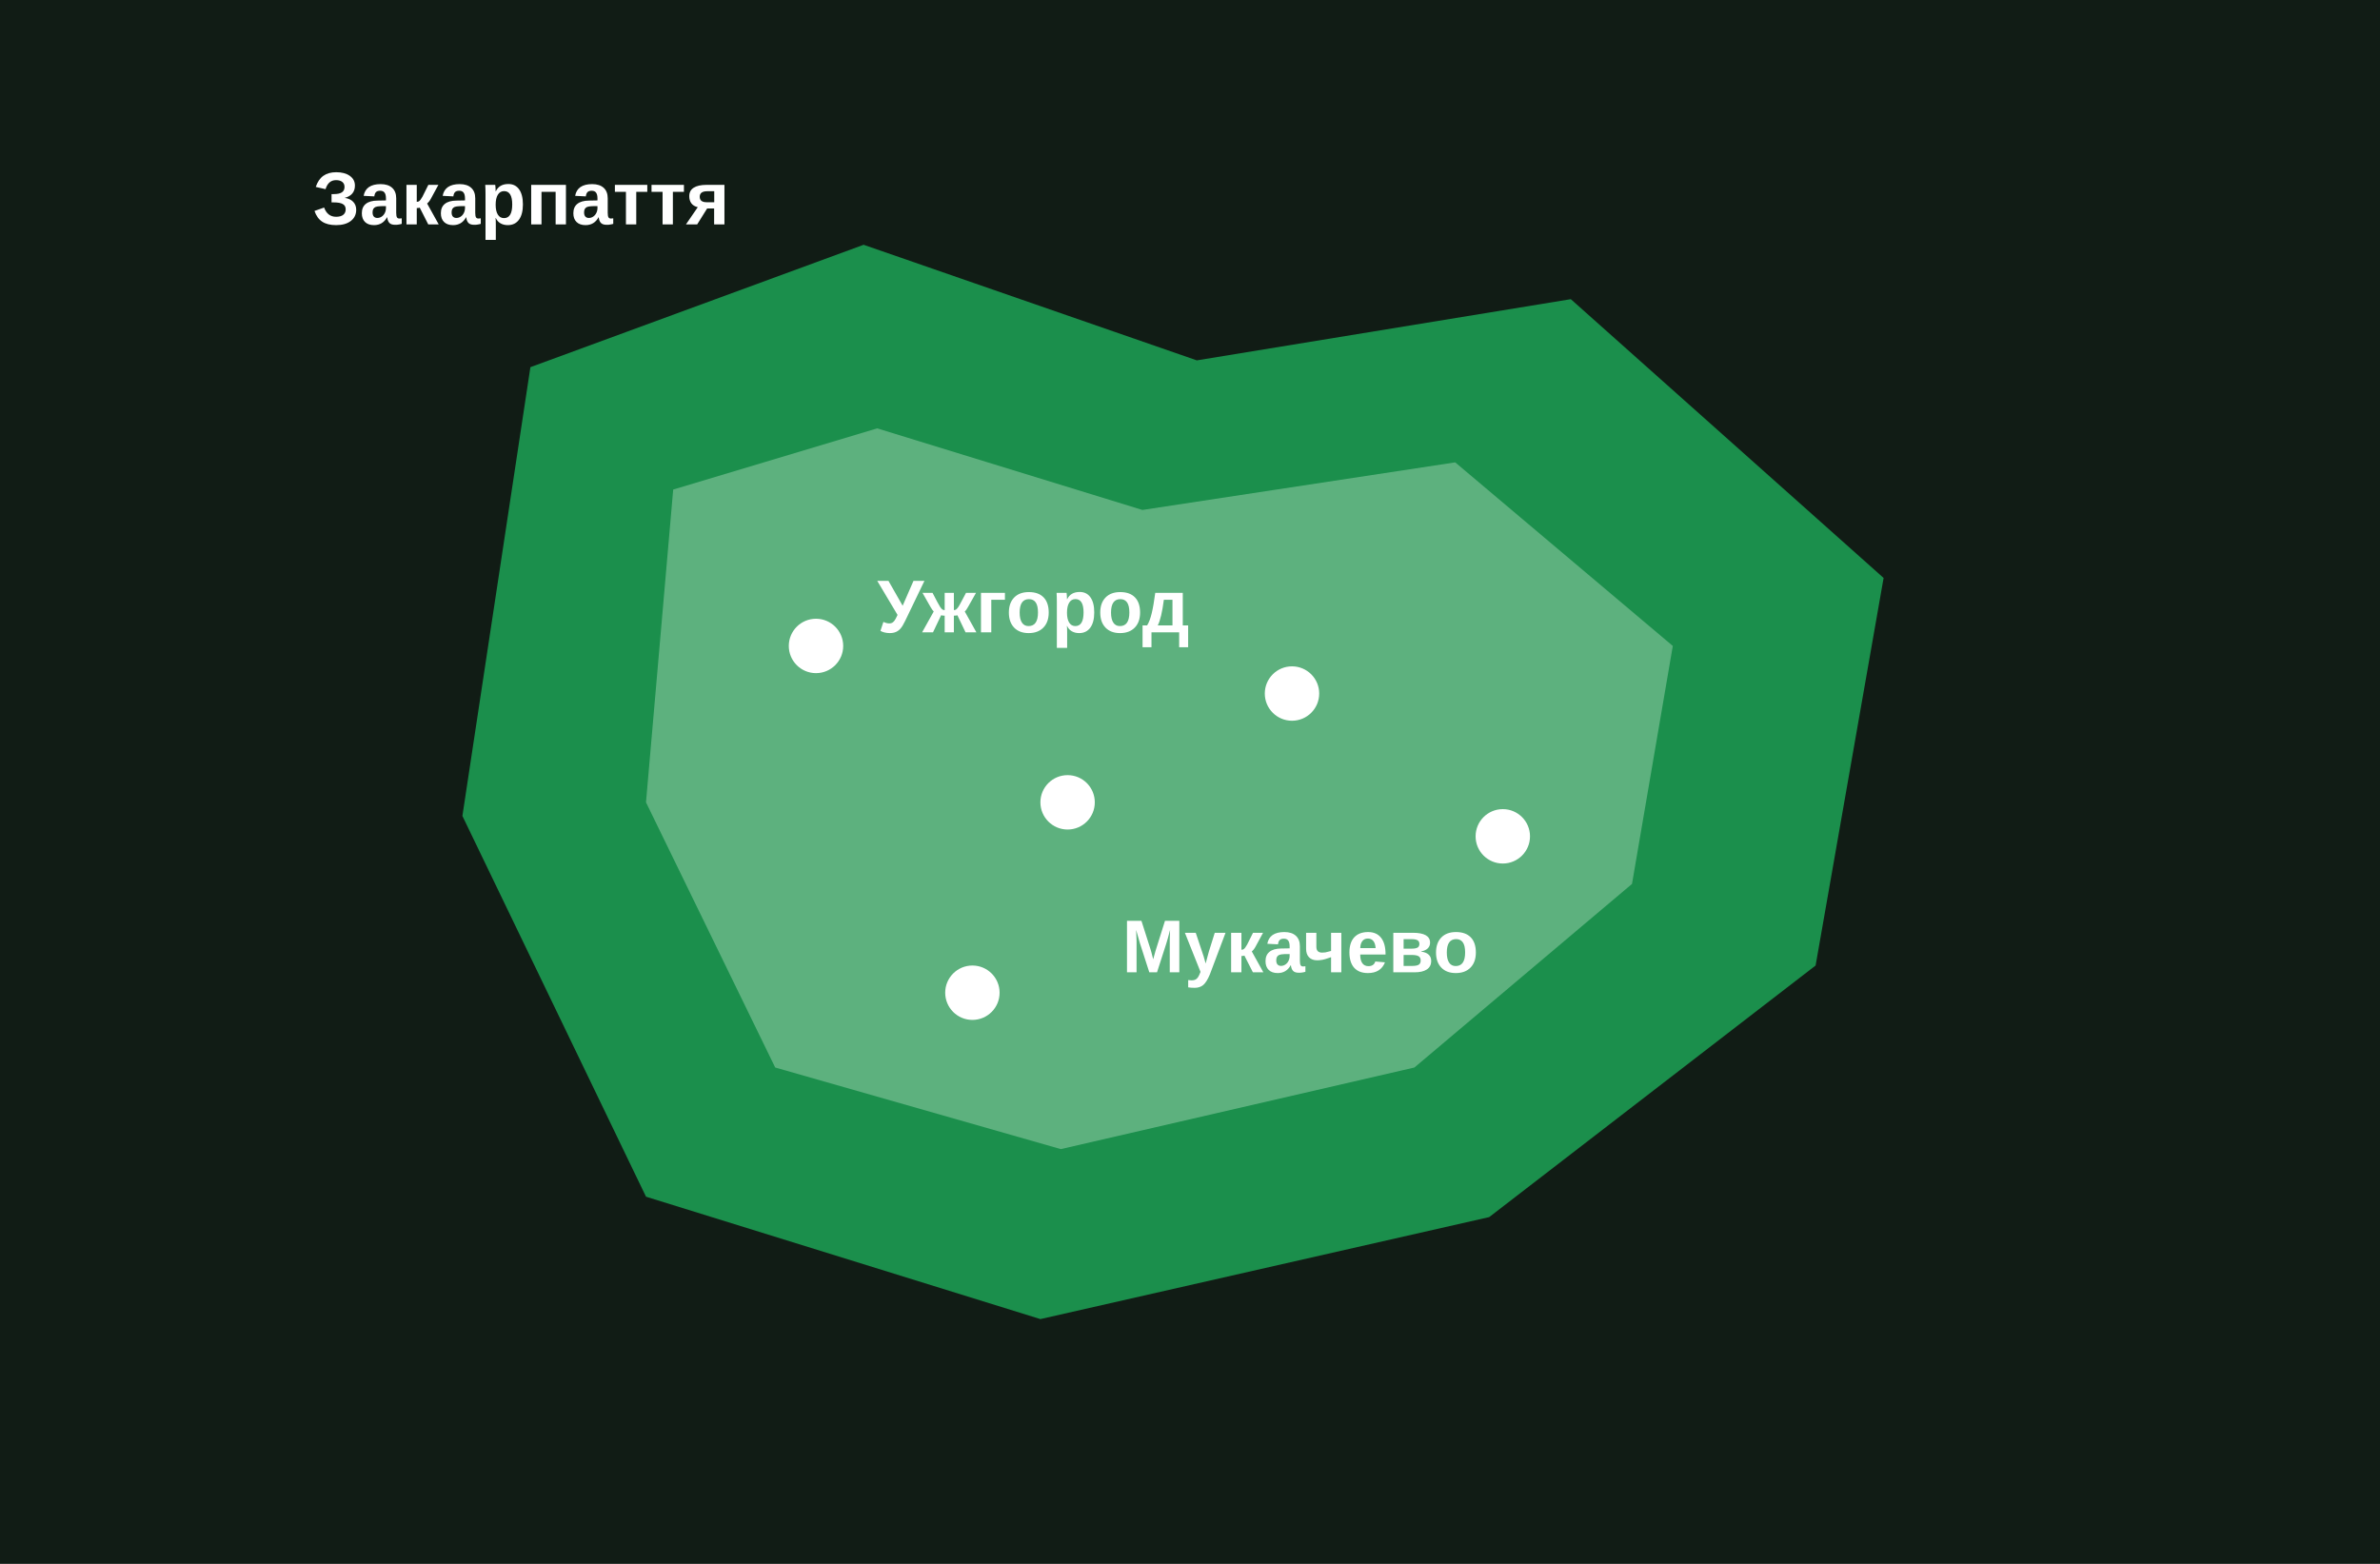
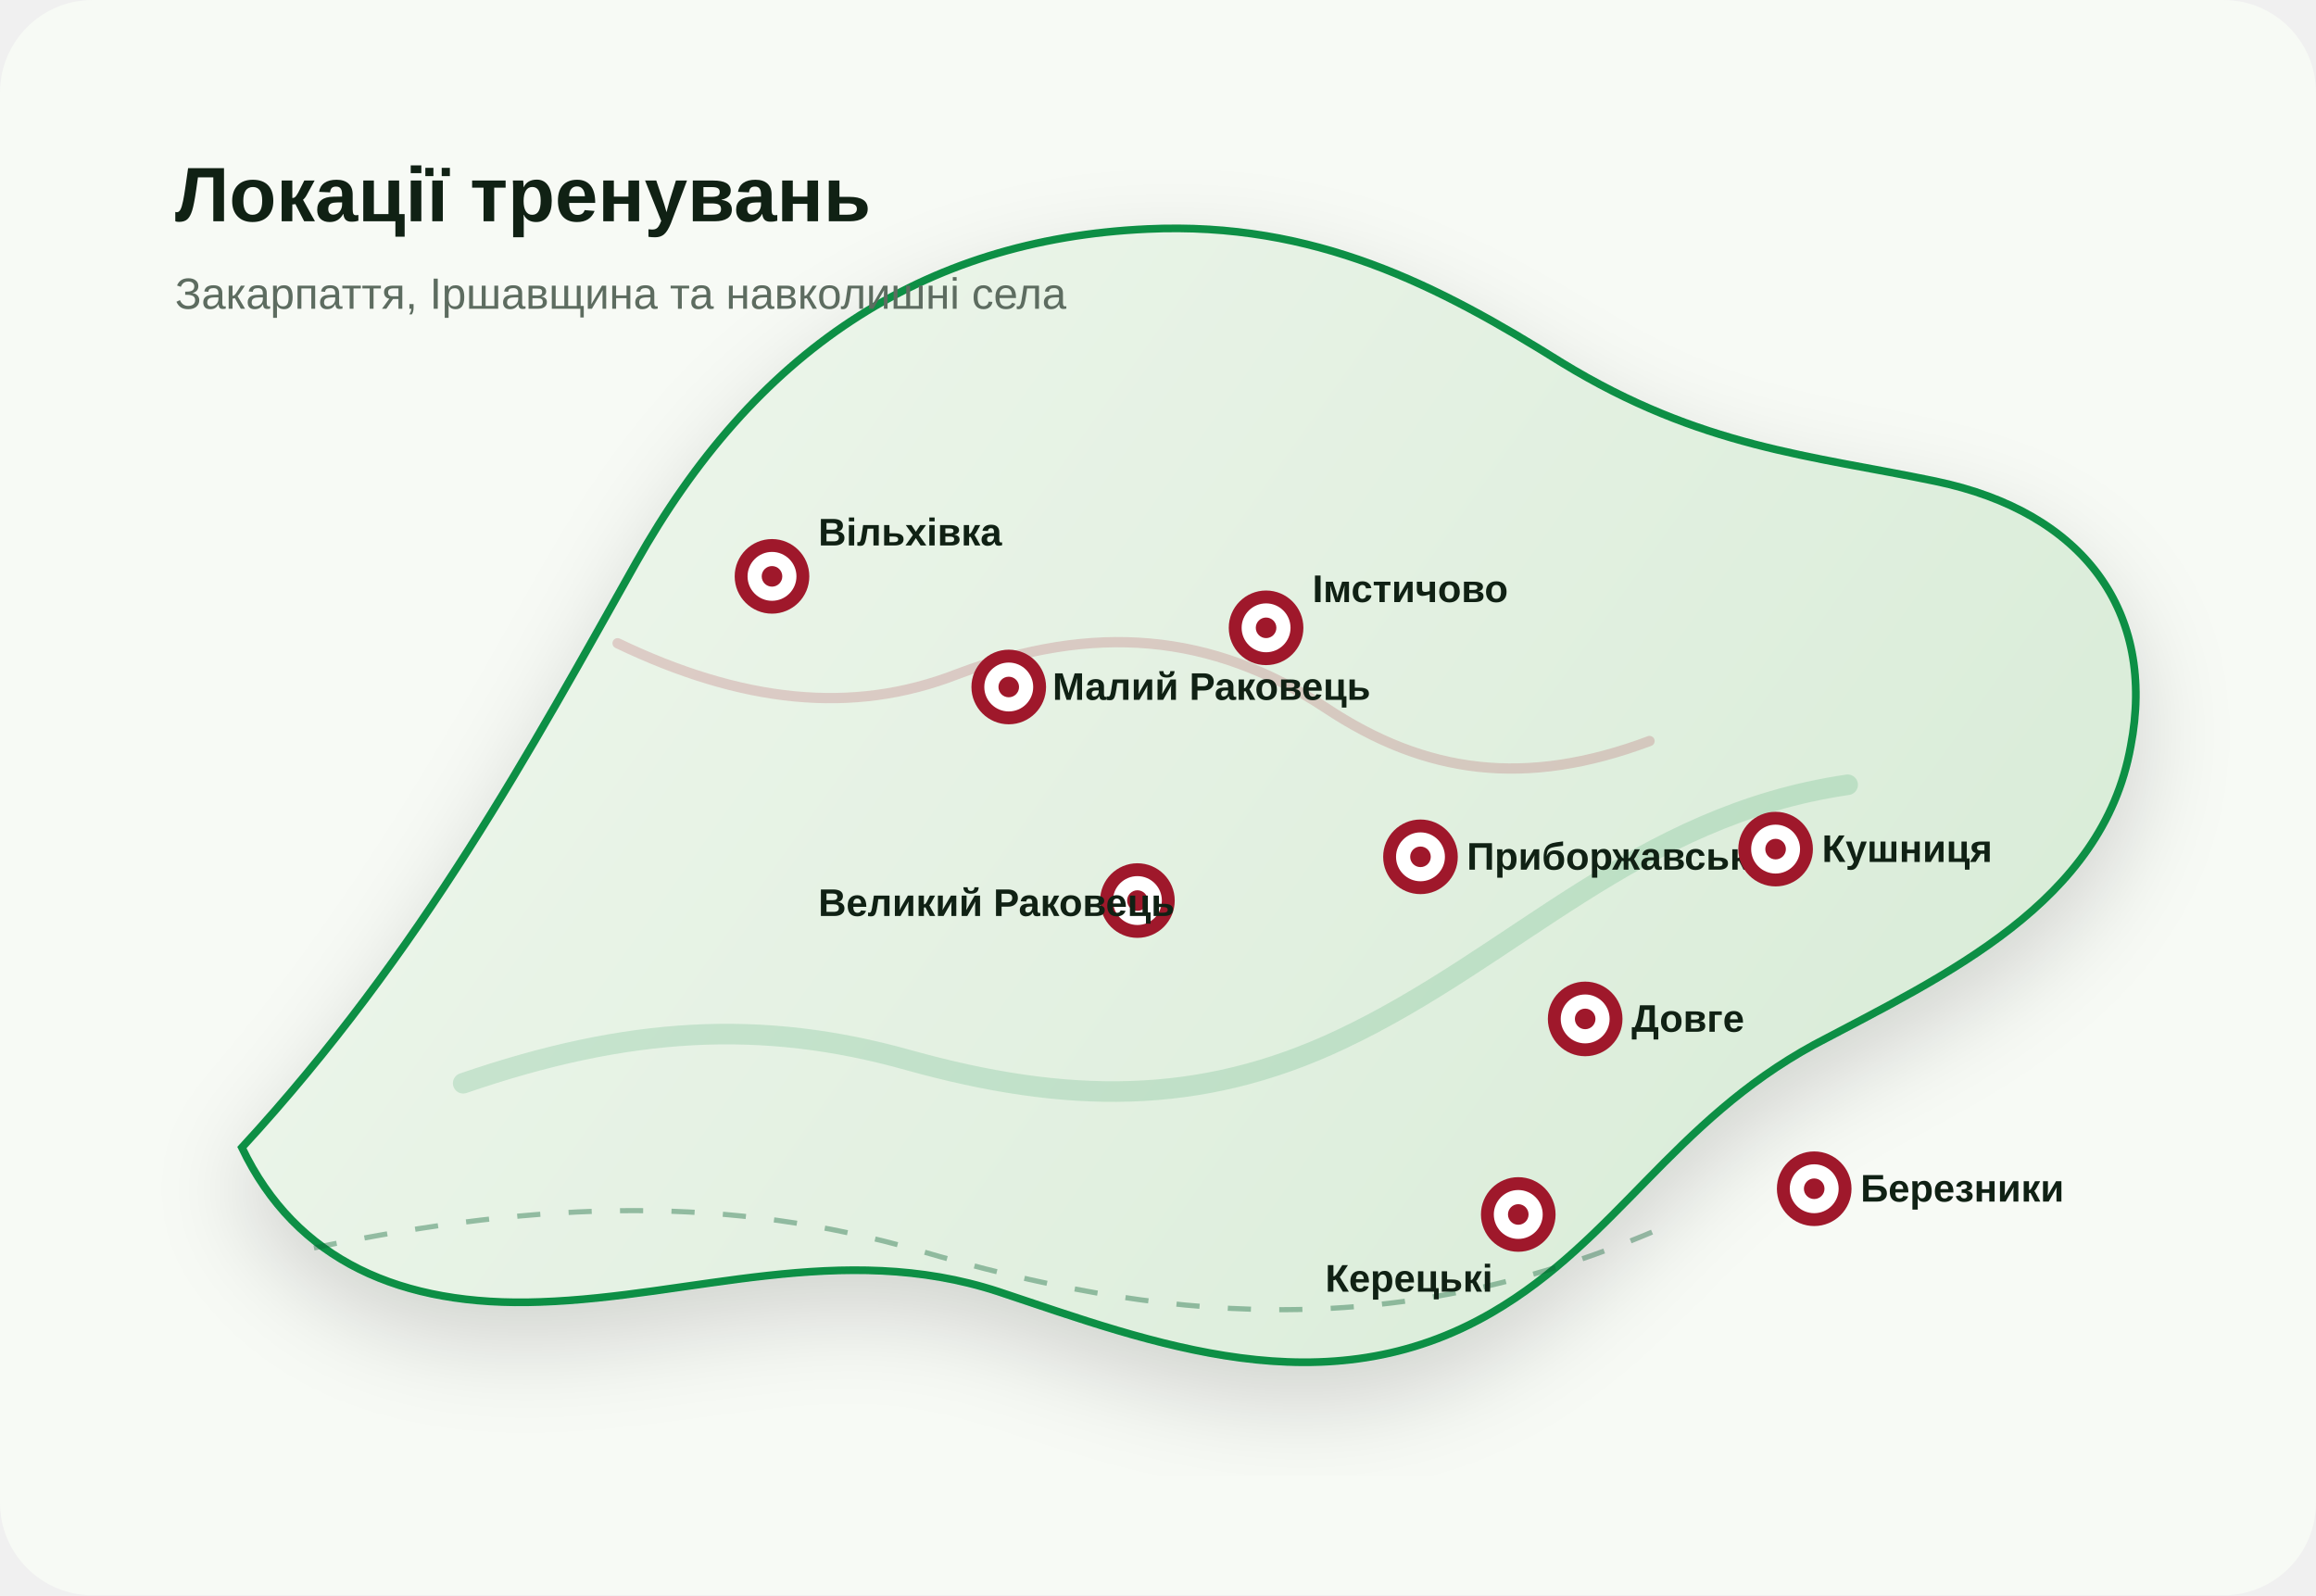
- <svg xmlns="http://www.w3.org/2000/svg" viewBox="0 0 700 460">
-   <rect width="700" height="460" fill="#111c15" />
-   <path d="M156 108 254 72l98 34 110-18 92 82-20 114-96 74-132 30-116-36-54-112z" fill="#1b8f4c" />
-   <path d="M198 144 258 126l78 24 92-14 64 54-12 70-64 54-104 24-84-24-38-78z" fill="#d8f1de" opacity=".35" />
-   <g fill="#fff">
-     <circle cx="240" cy="190" r="8" />
-     <circle cx="314" cy="236" r="8" />
-     <circle cx="380" cy="204" r="8" />
-     <circle cx="442" cy="246" r="8" />
-     <circle cx="286" cy="292" r="8" />
+ <svg xmlns="http://www.w3.org/2000/svg" viewBox="0 0 900 620" role="img" aria-labelledby="title desc">
+   <style>
+     @media (max-width: 520px) {
+       .map-points text {
+         display: none;
+       }
+       .map-title text:first-child {
+         font-size: 26px;
+       }
+       .map-title text:last-child {
+         font-size: 15px;
+       }
+     }
+   </style>
+   <defs>
+     <linearGradient id="land" x1="160" y1="120" x2="720" y2="520" gradientUnits="userSpaceOnUse">
+       <stop offset="0" stop-color="#eef6ec" />
+       <stop offset="1" stop-color="#d9ecd8" />
+     </linearGradient>
+     <filter id="softShadow" x="-10%" y="-10%" width="120%" height="120%">
+       <feDropShadow dx="0" dy="14" stdDeviation="18" flood-color="#081b0e" flood-opacity=".16" />
+     </filter>
+   </defs>
+   <rect width="900" height="620" rx="36" fill="#f7faf5" />
+   <path d="M94 446c70-76 113-156 153-227 46-82 111-126 199-130 65-3 113 22 161 52 54 33 97 36 145 46 58 12 86 51 76 103-11 61-72 89-123 116-55 30-77 76-125 104-65 38-132 12-192-8-61-20-119 2-178 4-54 2-95-16-116-60Z" fill="url(#land)" stroke="#0d8f44" stroke-width="3" filter="url(#softShadow)" />
+   <path d="M180 421c64-22 116-25 173-9 61 17 113 18 168-8 68-32 115-87 197-99" fill="none" stroke="#0d8f44" stroke-width="8" stroke-linecap="round" opacity=".16" />
+   <path d="M240 250c48 23 91 28 132 12 53-20 99-16 143 13 39 26 78 31 126 13" fill="none" stroke="#9f182b" stroke-width="4" stroke-linecap="round" opacity=".18" />
+   <path d="M122 485c91-19 162-20 235 1 92 27 182 37 287-8" fill="none" stroke="#086233" stroke-width="2" stroke-dasharray="9 11" opacity=".38" />
+   <g class="map-title" fill="#102114" font-family="Manrope, Arial, sans-serif">
+     <text x="68" y="86" font-size="30" font-weight="800">Локації тренувань</text>
+     <text x="68" y="120" font-size="17" fill="#5d6c60">Закарпаття, Іршавщина та навколишні села</text>
  </g>
-   <g fill="#fff" font-family="Arial, sans-serif" font-size="22" font-weight="700">
-     <text x="92" y="66">Закарпаття</text>
-     <text x="258" y="186">Ужгород</text>
-     <text x="330" y="286">Мукачево</text>
+   <g class="map-points" font-family="Manrope, Arial, sans-serif" font-size="15" font-weight="800" fill="#102114">
+     <g transform="translate(300 224)">
+       <circle r="12" fill="#fff" stroke="#9f182b" stroke-width="5" />
+       <circle r="4" fill="#9f182b" />
+       <text x="18" y="-12">Вільхівка</text>
+     </g>
+     <g transform="translate(392 267)">
+       <circle r="12" fill="#fff" stroke="#9f182b" stroke-width="5" />
+       <circle r="4" fill="#9f182b" />
+       <text x="17" y="5">Малий Раковець</text>
+     </g>
+     <g transform="translate(492 244)">
+       <circle r="12" fill="#fff" stroke="#9f182b" stroke-width="5" />
+       <circle r="4" fill="#9f182b" />
+       <text x="18" y="-10">Імстичово</text>
+     </g>
+     <g transform="translate(442 350)">
+       <circle r="12" fill="#fff" stroke="#9f182b" stroke-width="5" />
+       <circle r="4" fill="#9f182b" />
+       <text x="-124" y="6">Великий Раковець</text>
+     </g>
+     <g transform="translate(552 333)">
+       <circle r="12" fill="#fff" stroke="#9f182b" stroke-width="5" />
+       <circle r="4" fill="#9f182b" />
+       <text x="18" y="5">Приборжавське</text>
+     </g>
+     <g transform="translate(616 396)">
+       <circle r="12" fill="#fff" stroke="#9f182b" stroke-width="5" />
+       <circle r="4" fill="#9f182b" />
+       <text x="18" y="5">Довге</text>
+     </g>
+     <g transform="translate(690 330)">
+       <circle r="12" fill="#fff" stroke="#9f182b" stroke-width="5" />
+       <circle r="4" fill="#9f182b" />
+       <text x="18" y="5">Кушниця</text>
+     </g>
+     <g transform="translate(590 472)">
+       <circle r="12" fill="#fff" stroke="#9f182b" stroke-width="5" />
+       <circle r="4" fill="#9f182b" />
+       <text x="-75" y="30">Керецькі</text>
+     </g>
+     <g transform="translate(705 462)">
+       <circle r="12" fill="#fff" stroke="#9f182b" stroke-width="5" />
+       <circle r="4" fill="#9f182b" />
+       <text x="18" y="5">Березники</text>
+     </g>
  </g>
</svg>
